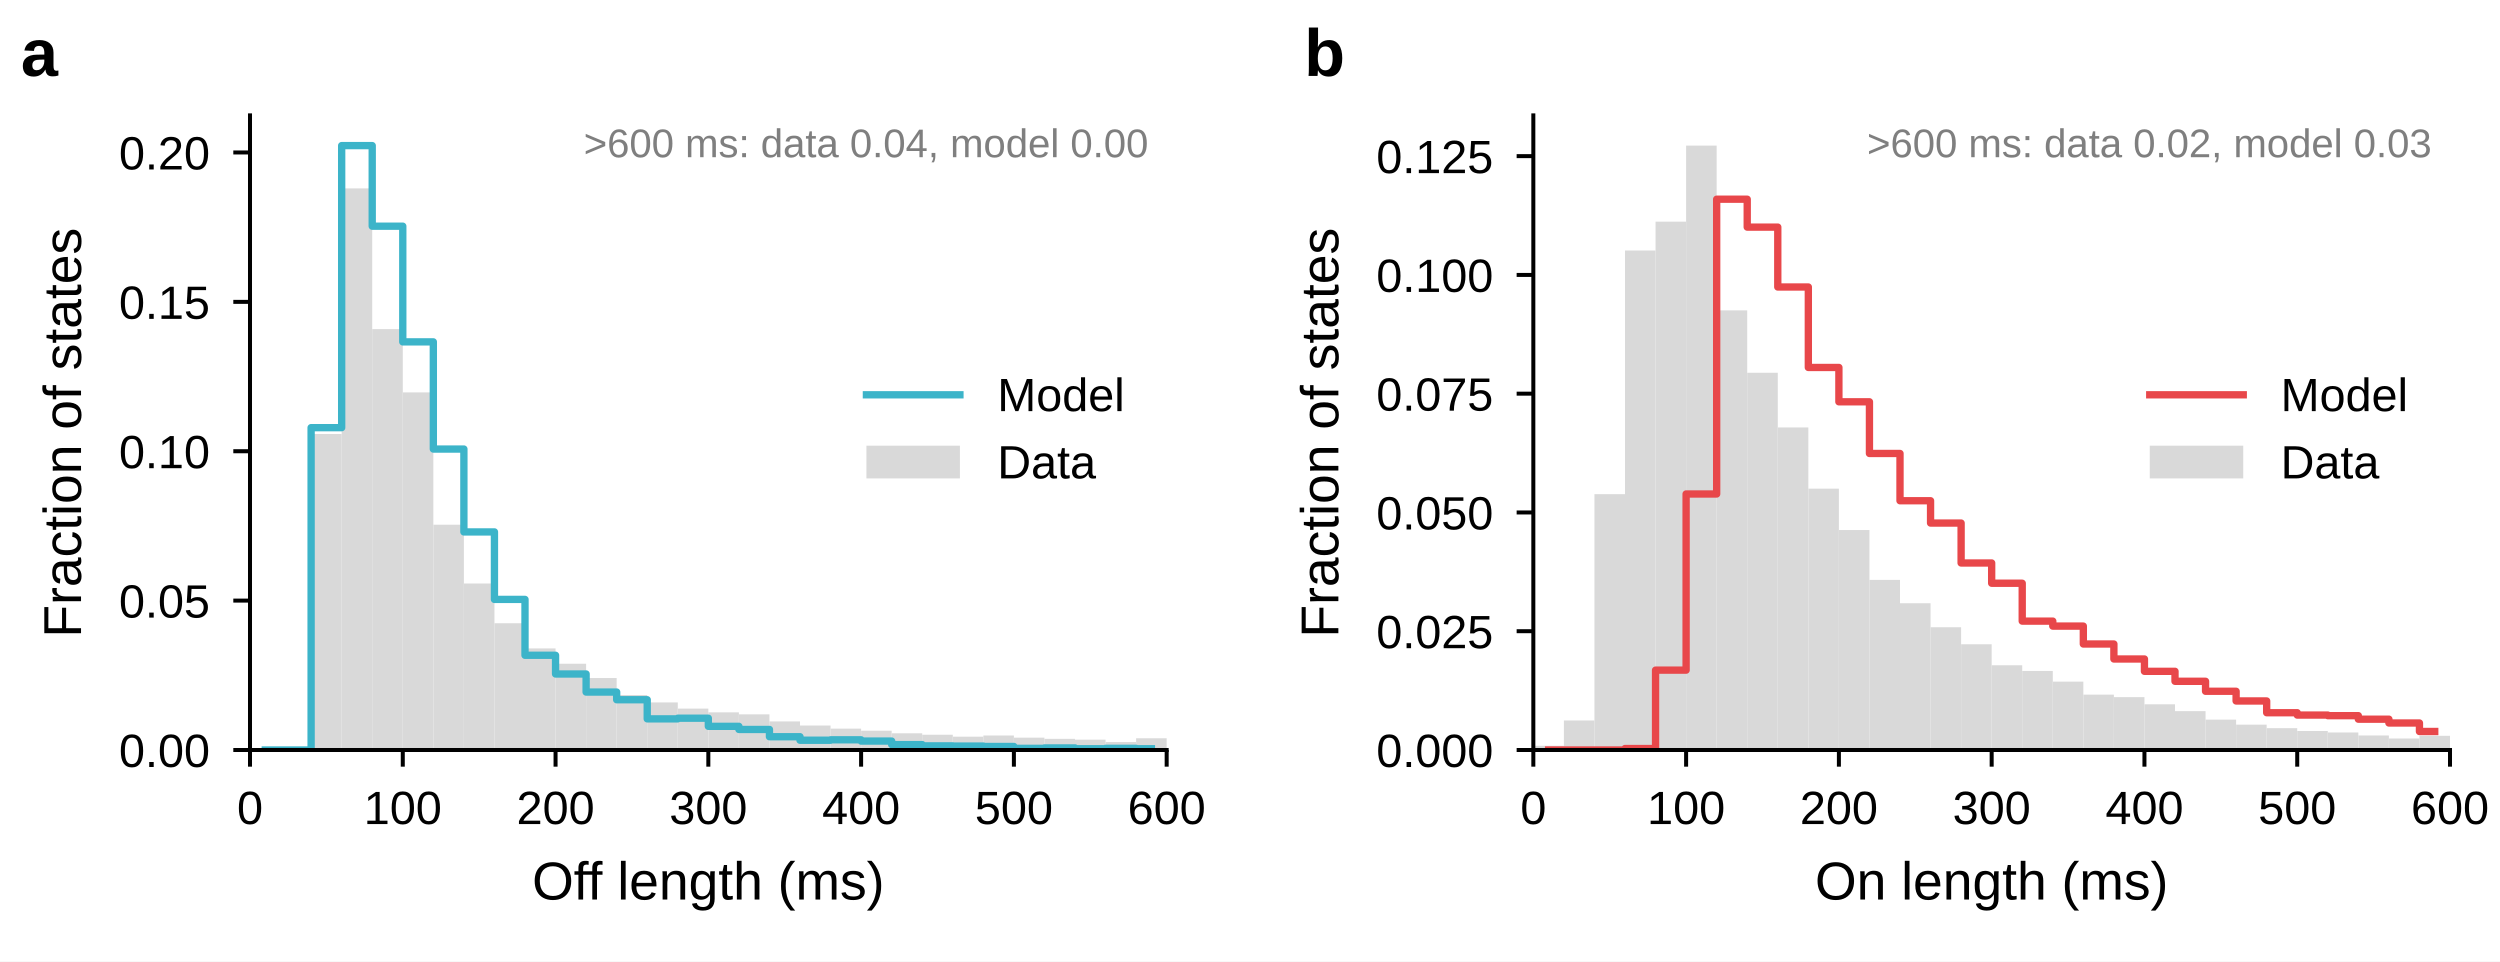
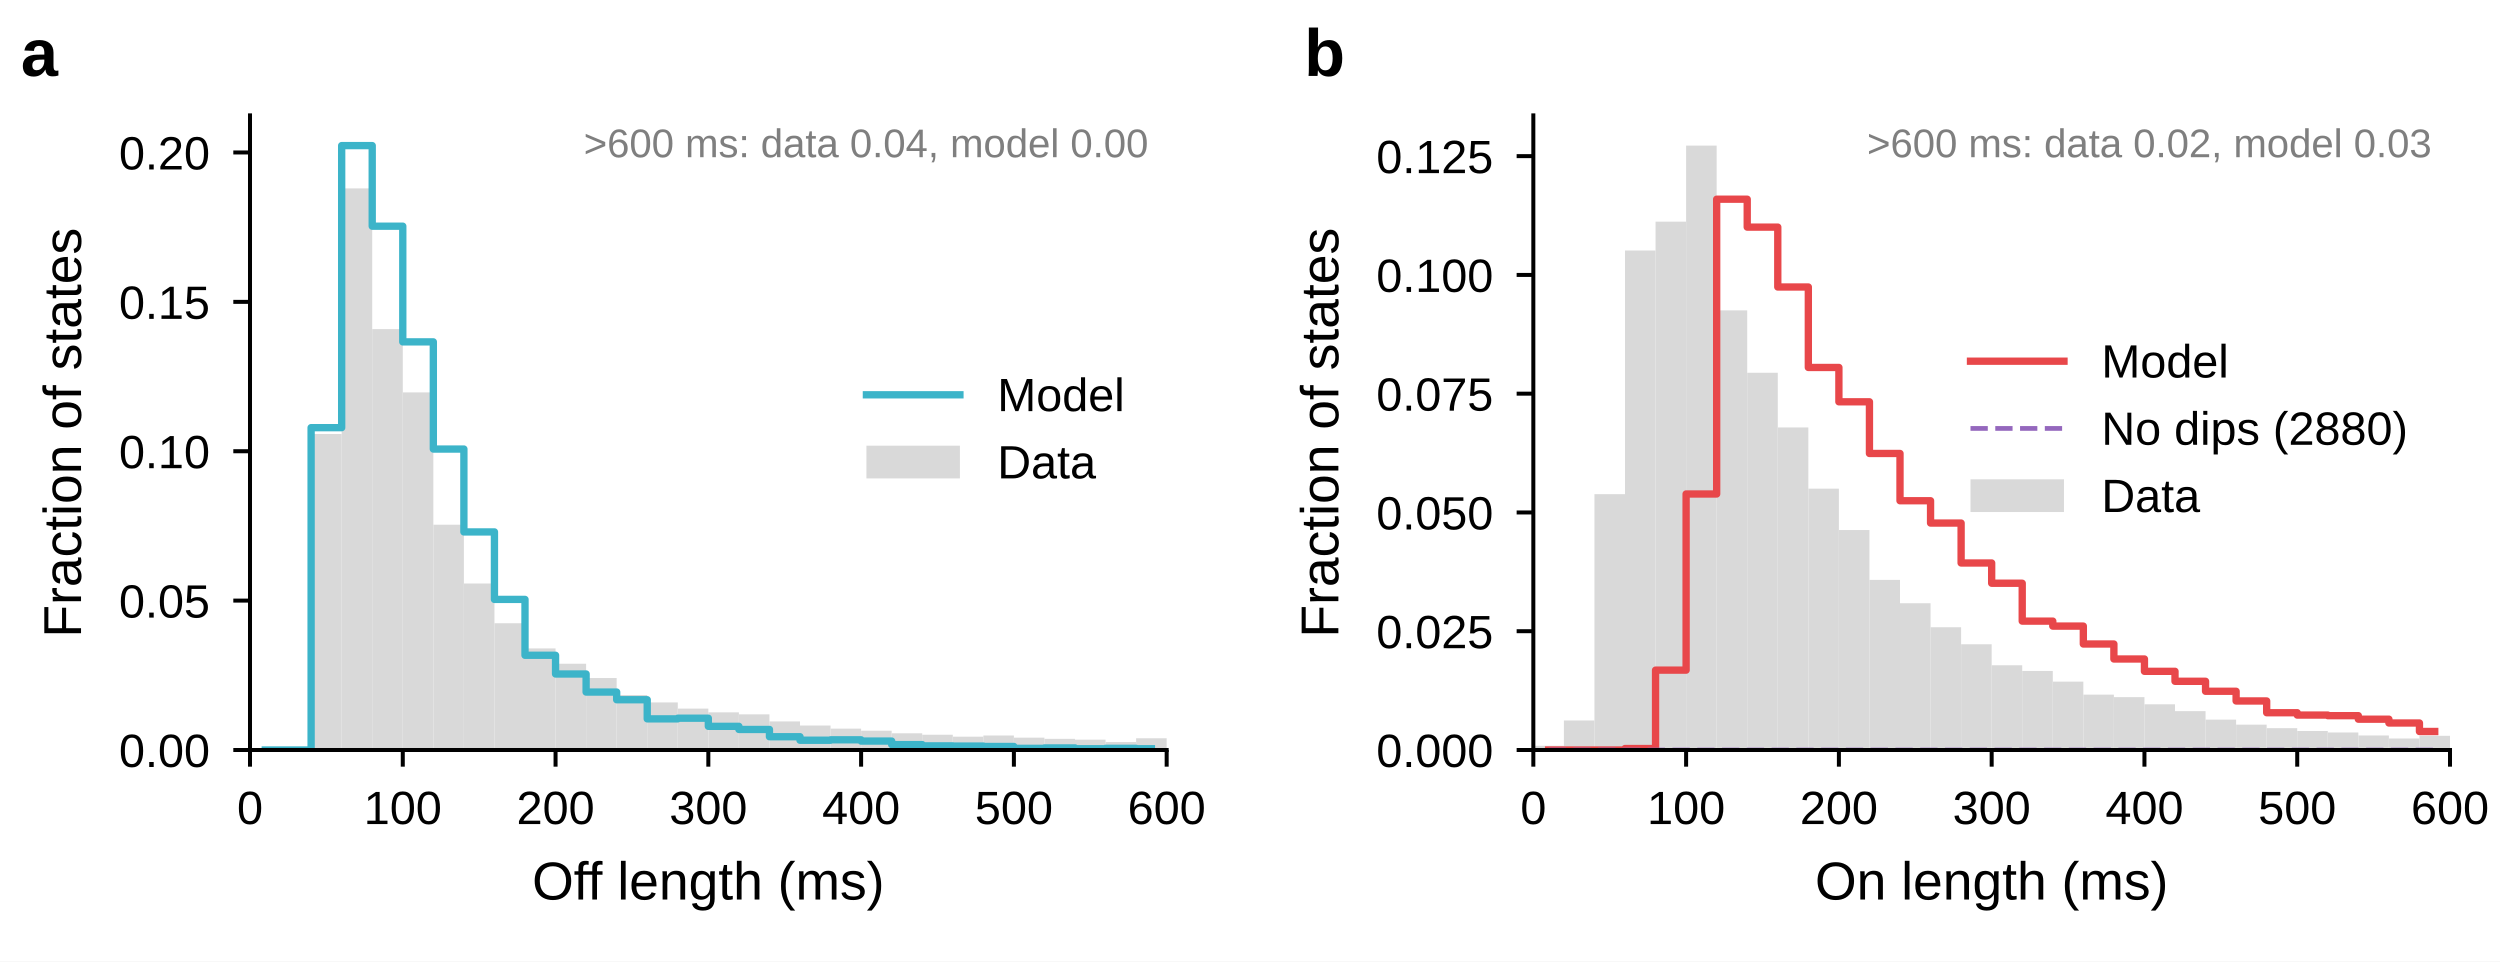
<svg xmlns="http://www.w3.org/2000/svg" xmlns:xlink="http://www.w3.org/1999/xlink" width="374.4pt" height="144pt" viewBox="0 0 374.4 144" version="1.1">
  <defs>
    <style type="text/css">*{stroke-linejoin: round; stroke-linecap: butt}</style>
  </defs>
  <g id="figure_1">
    <g id="patch_1">
      <path d="M 0 144  L 374.4 144  L 374.4 0  L 0 0  z " style="fill: #ffffff" />
    </g>
    <g id="axes_1">
      <g id="patch_2">
        <path d="M 37.44 112.32  L 174.72 112.32  L 174.72 17.28  L 37.44 17.28  z " style="fill: #ffffff" />
      </g>
      <g id="patch_3">
-         <path d="M 37.44 112.32  L 42.016 112.32  L 42.016 112.32  L 37.44 112.32  z " clip-path="url(#p823536f7ba)" style="fill: #d9d9d9" />
+         <path d="M 37.44 112.32  L 42.016 112.32  L 42.016 112.32  L 37.44 112.32  z " clip-path="url(#pce188b38a5)" style="fill: #d9d9d9" />
      </g>
      <g id="patch_4">
-         <path d="M 42.016 112.32  L 46.592 112.32  L 46.592 112.32  L 42.016 112.32  z " clip-path="url(#p823536f7ba)" style="fill: #d9d9d9" />
+         <path d="M 42.016 112.32  L 46.592 112.32  L 46.592 112.32  L 42.016 112.32  z " clip-path="url(#pce188b38a5)" style="fill: #d9d9d9" />
      </g>
      <g id="patch_5">
-         <path d="M 46.592 112.32  L 51.168 112.32  L 51.168 64.998  L 46.592 64.998  z " clip-path="url(#p823536f7ba)" style="fill: #d9d9d9" />
+         <path d="M 46.592 112.32  L 51.168 112.32  L 51.168 64.998  L 46.592 64.998  z " clip-path="url(#pce188b38a5)" style="fill: #d9d9d9" />
      </g>
      <g id="patch_6">
-         <path d="M 51.168 112.32  L 55.744 112.32  L 55.744 28.216  L 51.168 28.216  z " clip-path="url(#p823536f7ba)" style="fill: #d9d9d9" />
+         <path d="M 51.168 112.32  L 55.744 112.32  L 55.744 28.216  L 51.168 28.216  z " clip-path="url(#pce188b38a5)" style="fill: #d9d9d9" />
      </g>
      <g id="patch_7">
-         <path d="M 55.744 112.32  L 60.32 112.32  L 60.32 49.286  L 55.744 49.286  z " clip-path="url(#p823536f7ba)" style="fill: #d9d9d9" />
+         <path d="M 55.744 112.32  L 60.32 112.32  L 60.32 49.286  L 55.744 49.286  z " clip-path="url(#pce188b38a5)" style="fill: #d9d9d9" />
      </g>
      <g id="patch_8">
-         <path d="M 60.32 112.32  L 64.896 112.32  L 64.896 58.767  L 60.32 58.767  z " clip-path="url(#p823536f7ba)" style="fill: #d9d9d9" />
+         <path d="M 60.32 112.32  L 64.896 112.32  L 64.896 58.767  L 60.32 58.767  z " clip-path="url(#pce188b38a5)" style="fill: #d9d9d9" />
      </g>
      <g id="patch_9">
-         <path d="M 64.896 112.32  L 69.472 112.32  L 69.472 78.581  L 64.896 78.581  z " clip-path="url(#p823536f7ba)" style="fill: #d9d9d9" />
+         <path d="M 64.896 112.32  L 69.472 112.32  L 69.472 78.581  L 64.896 78.581  z " clip-path="url(#pce188b38a5)" style="fill: #d9d9d9" />
      </g>
      <g id="patch_10">
-         <path d="M 69.472 112.32  L 74.048 112.32  L 74.048 87.387  L 69.472 87.387  z " clip-path="url(#p823536f7ba)" style="fill: #d9d9d9" />
+         <path d="M 69.472 112.32  L 74.048 112.32  L 74.048 87.387  L 69.472 87.387  z " clip-path="url(#pce188b38a5)" style="fill: #d9d9d9" />
      </g>
      <g id="patch_11">
-         <path d="M 74.048 112.32  L 78.624 112.32  L 78.624 93.337  L 74.048 93.337  z " clip-path="url(#p823536f7ba)" style="fill: #d9d9d9" />
+         <path d="M 74.048 112.32  L 78.624 112.32  L 78.624 93.337  L 74.048 93.337  z " clip-path="url(#pce188b38a5)" style="fill: #d9d9d9" />
      </g>
      <g id="patch_12">
-         <path d="M 78.624 112.32  L 83.2 112.32  L 83.2 97.107  L 78.624 97.107  z " clip-path="url(#p823536f7ba)" style="fill: #d9d9d9" />
+         <path d="M 78.624 112.32  L 83.2 112.32  L 83.2 97.107  L 78.624 97.107  z " clip-path="url(#pce188b38a5)" style="fill: #d9d9d9" />
      </g>
      <g id="patch_13">
-         <path d="M 83.2 112.32  L 87.776 112.32  L 87.776 99.402  L 83.2 99.402  z " clip-path="url(#p823536f7ba)" style="fill: #d9d9d9" />
+         <path d="M 83.2 112.32  L 87.776 112.32  L 87.776 99.402  L 83.2 99.402  z " clip-path="url(#pce188b38a5)" style="fill: #d9d9d9" />
      </g>
      <g id="patch_14">
-         <path d="M 87.776 112.32  L 92.352 112.32  L 92.352 101.541  L 87.776 101.541  z " clip-path="url(#p823536f7ba)" style="fill: #d9d9d9" />
+         <path d="M 87.776 112.32  L 92.352 112.32  L 92.352 101.541  L 87.776 101.541  z " clip-path="url(#pce188b38a5)" style="fill: #d9d9d9" />
      </g>
      <g id="patch_15">
-         <path d="M 92.352 112.32  L 96.928 112.32  L 96.928 104.085  L 92.352 104.085  z " clip-path="url(#p823536f7ba)" style="fill: #d9d9d9" />
+         <path d="M 92.352 112.32  L 96.928 112.32  L 96.928 104.085  L 92.352 104.085  z " clip-path="url(#pce188b38a5)" style="fill: #d9d9d9" />
      </g>
      <g id="patch_16">
-         <path d="M 96.928 112.32  L 101.504 112.32  L 101.504 105.196  L 96.928 105.196  z " clip-path="url(#p823536f7ba)" style="fill: #d9d9d9" />
+         <path d="M 96.928 112.32  L 101.504 112.32  L 101.504 105.196  L 96.928 105.196  z " clip-path="url(#pce188b38a5)" style="fill: #d9d9d9" />
      </g>
      <g id="patch_17">
-         <path d="M 101.504 112.32  L 106.08 112.32  L 106.08 106.12  L 101.504 106.12  z " clip-path="url(#p823536f7ba)" style="fill: #d9d9d9" />
+         <path d="M 101.504 112.32  L 106.08 112.32  L 106.08 106.12  L 101.504 106.12  z " clip-path="url(#pce188b38a5)" style="fill: #d9d9d9" />
      </g>
      <g id="patch_18">
-         <path d="M 106.08 112.32  L 110.656 112.32  L 110.656 106.681  L 106.08 106.681  z " clip-path="url(#p823536f7ba)" style="fill: #d9d9d9" />
+         <path d="M 106.08 112.32  L 110.656 112.32  L 110.656 106.681  L 106.08 106.681  z " clip-path="url(#pce188b38a5)" style="fill: #d9d9d9" />
      </g>
      <g id="patch_19">
-         <path d="M 110.656 112.32  L 115.232 112.32  L 115.232 106.982  L 110.656 106.982  z " clip-path="url(#p823536f7ba)" style="fill: #d9d9d9" />
+         <path d="M 110.656 112.32  L 115.232 112.32  L 115.232 106.982  L 110.656 106.982  z " clip-path="url(#pce188b38a5)" style="fill: #d9d9d9" />
      </g>
      <g id="patch_20">
-         <path d="M 115.232 112.32  L 119.808 112.32  L 119.808 108.042  L 115.232 108.042  z " clip-path="url(#p823536f7ba)" style="fill: #d9d9d9" />
+         <path d="M 115.232 112.32  L 119.808 112.32  L 119.808 108.042  L 115.232 108.042  z " clip-path="url(#pce188b38a5)" style="fill: #d9d9d9" />
      </g>
      <g id="patch_21">
-         <path d="M 119.808 112.32  L 124.384 112.32  L 124.384 108.654  L 119.808 108.654  z " clip-path="url(#p823536f7ba)" style="fill: #d9d9d9" />
+         <path d="M 119.808 112.32  L 124.384 112.32  L 124.384 108.654  L 119.808 108.654  z " clip-path="url(#pce188b38a5)" style="fill: #d9d9d9" />
      </g>
      <g id="patch_22">
-         <path d="M 124.384 112.32  L 128.96 112.32  L 128.96 109.122  L 124.384 109.122  z " clip-path="url(#p823536f7ba)" style="fill: #d9d9d9" />
+         <path d="M 124.384 112.32  L 128.96 112.32  L 128.96 109.122  L 124.384 109.122  z " clip-path="url(#pce188b38a5)" style="fill: #d9d9d9" />
      </g>
      <g id="patch_23">
-         <path d="M 128.96 112.32  L 133.536 112.32  L 133.536 109.433  L 128.96 109.433  z " clip-path="url(#p823536f7ba)" style="fill: #d9d9d9" />
+         <path d="M 128.96 112.32  L 133.536 112.32  L 133.536 109.433  L 128.96 109.433  z " clip-path="url(#pce188b38a5)" style="fill: #d9d9d9" />
      </g>
      <g id="patch_24">
-         <path d="M 133.536 112.32  L 138.112 112.32  L 138.112 109.817  L 133.536 109.817  z " clip-path="url(#p823536f7ba)" style="fill: #d9d9d9" />
+         <path d="M 133.536 112.32  L 138.112 112.32  L 138.112 109.817  L 133.536 109.817  z " clip-path="url(#pce188b38a5)" style="fill: #d9d9d9" />
      </g>
      <g id="patch_25">
-         <path d="M 138.112 112.32  L 142.688 112.32  L 142.688 110.035  L 138.112 110.035  z " clip-path="url(#p823536f7ba)" style="fill: #d9d9d9" />
+         <path d="M 138.112 112.32  L 142.688 112.32  L 142.688 110.035  L 138.112 110.035  z " clip-path="url(#pce188b38a5)" style="fill: #d9d9d9" />
      </g>
      <g id="patch_26">
-         <path d="M 142.688 112.32  L 147.264 112.32  L 147.264 110.326  L 142.688 110.326  z " clip-path="url(#p823536f7ba)" style="fill: #d9d9d9" />
+         <path d="M 142.688 112.32  L 147.264 112.32  L 147.264 110.326  L 142.688 110.326  z " clip-path="url(#pce188b38a5)" style="fill: #d9d9d9" />
      </g>
      <g id="patch_27">
-         <path d="M 147.264 112.32  L 151.84 112.32  L 151.84 110.15  L 147.264 110.15  z " clip-path="url(#p823536f7ba)" style="fill: #d9d9d9" />
+         <path d="M 147.264 112.32  L 151.84 112.32  L 151.84 110.15  L 147.264 110.15  z " clip-path="url(#pce188b38a5)" style="fill: #d9d9d9" />
      </g>
      <g id="patch_28">
-         <path d="M 151.84 112.32  L 156.416 112.32  L 156.416 110.472  L 151.84 110.472  z " clip-path="url(#p823536f7ba)" style="fill: #d9d9d9" />
+         <path d="M 151.84 112.32  L 156.416 112.32  L 156.416 110.472  L 151.84 110.472  z " clip-path="url(#pce188b38a5)" style="fill: #d9d9d9" />
      </g>
      <g id="patch_29">
-         <path d="M 156.416 112.32  L 160.992 112.32  L 160.992 110.648  L 156.416 110.648  z " clip-path="url(#p823536f7ba)" style="fill: #d9d9d9" />
+         <path d="M 156.416 112.32  L 160.992 112.32  L 160.992 110.648  L 156.416 110.648  z " clip-path="url(#pce188b38a5)" style="fill: #d9d9d9" />
      </g>
      <g id="patch_30">
-         <path d="M 160.992 112.32  L 165.568 112.32  L 165.568 110.773  L 160.992 110.773  z " clip-path="url(#p823536f7ba)" style="fill: #d9d9d9" />
+         <path d="M 160.992 112.32  L 165.568 112.32  L 165.568 110.773  L 160.992 110.773  z " clip-path="url(#pce188b38a5)" style="fill: #d9d9d9" />
      </g>
      <g id="patch_31">
-         <path d="M 165.568 112.32  L 170.144 112.32  L 170.144 111.126  L 165.568 111.126  z " clip-path="url(#p823536f7ba)" style="fill: #d9d9d9" />
+         <path d="M 165.568 112.32  L 170.144 112.32  L 170.144 111.126  L 165.568 111.126  z " clip-path="url(#pce188b38a5)" style="fill: #d9d9d9" />
      </g>
      <g id="patch_32">
-         <path d="M 170.144 112.32  L 174.72 112.32  L 174.72 110.565  L 170.144 110.565  z " clip-path="url(#p823536f7ba)" style="fill: #d9d9d9" />
+         <path d="M 170.144 112.32  L 174.72 112.32  L 174.72 110.565  L 170.144 110.565  z " clip-path="url(#pce188b38a5)" style="fill: #d9d9d9" />
      </g>
      <g id="matplotlib.axis_1">
        <g id="xtick_1">
          <g id="line2d_1">
            <defs>
-               <path id="m555faf3abe" d="M 0 0  L 0 2.5  " style="stroke: #000000; stroke-width: 0.6" />
+               <path id="m40cbbfd082" d="M 0 0  L 0 2.5  " style="stroke: #000000; stroke-width: 0.6" />
            </defs>
            <g>
-               <use xlink:href="#m555faf3abe" x="37.44" y="112.32" style="stroke: #000000; stroke-width: 0.6" />
+               <use xlink:href="#m40cbbfd082" x="37.44" y="112.32" style="stroke: #000000; stroke-width: 0.6" />
            </g>
          </g>
          <g id="text_1">
            <text style="font-size: 7px; font-family: 'Arial', 'Helvetica', 'Liberation Sans', sans-serif; text-anchor: middle" x="37.44" y="123.416" transform="rotate(-0 37.44 123.4162)">0</text>
          </g>
        </g>
        <g id="xtick_2">
          <g id="line2d_2">
            <g>
-               <use xlink:href="#m555faf3abe" x="60.32" y="112.32" style="stroke: #000000; stroke-width: 0.6" />
+               <use xlink:href="#m40cbbfd082" x="60.32" y="112.32" style="stroke: #000000; stroke-width: 0.6" />
            </g>
          </g>
          <g id="text_2">
            <text style="font-size: 7px; font-family: 'Arial', 'Helvetica', 'Liberation Sans', sans-serif; text-anchor: middle" x="60.32" y="123.416" transform="rotate(-0 60.32 123.4162)">100</text>
          </g>
        </g>
        <g id="xtick_3">
          <g id="line2d_3">
            <g>
-               <use xlink:href="#m555faf3abe" x="83.2" y="112.32" style="stroke: #000000; stroke-width: 0.6" />
+               <use xlink:href="#m40cbbfd082" x="83.2" y="112.32" style="stroke: #000000; stroke-width: 0.6" />
            </g>
          </g>
          <g id="text_3">
            <text style="font-size: 7px; font-family: 'Arial', 'Helvetica', 'Liberation Sans', sans-serif; text-anchor: middle" x="83.2" y="123.416" transform="rotate(-0 83.2 123.4162)">200</text>
          </g>
        </g>
        <g id="xtick_4">
          <g id="line2d_4">
            <g>
-               <use xlink:href="#m555faf3abe" x="106.08" y="112.32" style="stroke: #000000; stroke-width: 0.6" />
+               <use xlink:href="#m40cbbfd082" x="106.08" y="112.32" style="stroke: #000000; stroke-width: 0.6" />
            </g>
          </g>
          <g id="text_4">
            <text style="font-size: 7px; font-family: 'Arial', 'Helvetica', 'Liberation Sans', sans-serif; text-anchor: middle" x="106.08" y="123.416" transform="rotate(-0 106.08 123.4162)">300</text>
          </g>
        </g>
        <g id="xtick_5">
          <g id="line2d_5">
            <g>
-               <use xlink:href="#m555faf3abe" x="128.96" y="112.32" style="stroke: #000000; stroke-width: 0.6" />
+               <use xlink:href="#m40cbbfd082" x="128.96" y="112.32" style="stroke: #000000; stroke-width: 0.6" />
            </g>
          </g>
          <g id="text_5">
            <text style="font-size: 7px; font-family: 'Arial', 'Helvetica', 'Liberation Sans', sans-serif; text-anchor: middle" x="128.96" y="123.416" transform="rotate(-0 128.96 123.4162)">400</text>
          </g>
        </g>
        <g id="xtick_6">
          <g id="line2d_6">
            <g>
-               <use xlink:href="#m555faf3abe" x="151.84" y="112.32" style="stroke: #000000; stroke-width: 0.6" />
+               <use xlink:href="#m40cbbfd082" x="151.84" y="112.32" style="stroke: #000000; stroke-width: 0.6" />
            </g>
          </g>
          <g id="text_6">
            <text style="font-size: 7px; font-family: 'Arial', 'Helvetica', 'Liberation Sans', sans-serif; text-anchor: middle" x="151.84" y="123.416" transform="rotate(-0 151.84 123.4162)">500</text>
          </g>
        </g>
        <g id="xtick_7">
          <g id="line2d_7">
            <g>
-               <use xlink:href="#m555faf3abe" x="174.72" y="112.32" style="stroke: #000000; stroke-width: 0.6" />
+               <use xlink:href="#m40cbbfd082" x="174.72" y="112.32" style="stroke: #000000; stroke-width: 0.6" />
            </g>
          </g>
          <g id="text_7">
            <text style="font-size: 7px; font-family: 'Arial', 'Helvetica', 'Liberation Sans', sans-serif; text-anchor: middle" x="174.72" y="123.416" transform="rotate(-0 174.72 123.4162)">600</text>
          </g>
        </g>
        <g id="text_8">
          <text style="font-size: 8px; font-family: 'Arial', 'Helvetica', 'Liberation Sans', sans-serif; text-anchor: middle" x="106.08" y="134.714" transform="rotate(-0 106.08 134.7136)">Off length (ms)</text>
        </g>
      </g>
      <g id="matplotlib.axis_2">
        <g id="ytick_1">
          <g id="line2d_8">
            <defs>
-               <path id="mefd39e4c78" d="M 0 0  L -2.5 0  " style="stroke: #000000; stroke-width: 0.6" />
+               <path id="ma0056c548e" d="M 0 0  L -2.5 0  " style="stroke: #000000; stroke-width: 0.6" />
            </defs>
            <g>
-               <use xlink:href="#mefd39e4c78" x="37.44" y="112.32" style="stroke: #000000; stroke-width: 0.6" />
+               <use xlink:href="#ma0056c548e" x="37.44" y="112.32" style="stroke: #000000; stroke-width: 0.6" />
            </g>
          </g>
          <g id="text_9">
            <text style="font-size: 7px; font-family: 'Arial', 'Helvetica', 'Liberation Sans', sans-serif; text-anchor: end" x="31.44" y="114.868" transform="rotate(-0 31.44 114.8681)">0.00</text>
          </g>
        </g>
        <g id="ytick_2">
          <g id="line2d_9">
            <g>
-               <use xlink:href="#mefd39e4c78" x="37.44" y="89.948" style="stroke: #000000; stroke-width: 0.6" />
+               <use xlink:href="#ma0056c548e" x="37.44" y="89.948" style="stroke: #000000; stroke-width: 0.6" />
            </g>
          </g>
          <g id="text_10">
            <text style="font-size: 7px; font-family: 'Arial', 'Helvetica', 'Liberation Sans', sans-serif; text-anchor: end" x="31.44" y="92.496" transform="rotate(-0 31.44 92.49614)">0.05</text>
          </g>
        </g>
        <g id="ytick_3">
          <g id="line2d_10">
            <g>
-               <use xlink:href="#mefd39e4c78" x="37.44" y="67.576" style="stroke: #000000; stroke-width: 0.6" />
+               <use xlink:href="#ma0056c548e" x="37.44" y="67.576" style="stroke: #000000; stroke-width: 0.6" />
            </g>
          </g>
          <g id="text_11">
            <text style="font-size: 7px; font-family: 'Arial', 'Helvetica', 'Liberation Sans', sans-serif; text-anchor: end" x="31.44" y="70.124" transform="rotate(-0 31.44 70.12418)">0.10</text>
          </g>
        </g>
        <g id="ytick_4">
          <g id="line2d_11">
            <g>
-               <use xlink:href="#mefd39e4c78" x="37.44" y="45.204" style="stroke: #000000; stroke-width: 0.6" />
+               <use xlink:href="#ma0056c548e" x="37.44" y="45.204" style="stroke: #000000; stroke-width: 0.6" />
            </g>
          </g>
          <g id="text_12">
            <text style="font-size: 7px; font-family: 'Arial', 'Helvetica', 'Liberation Sans', sans-serif; text-anchor: end" x="31.44" y="47.752" transform="rotate(-0 31.44 47.75222)">0.15</text>
          </g>
        </g>
        <g id="ytick_5">
          <g id="line2d_12">
            <g>
-               <use xlink:href="#mefd39e4c78" x="37.44" y="22.832" style="stroke: #000000; stroke-width: 0.6" />
+               <use xlink:href="#ma0056c548e" x="37.44" y="22.832" style="stroke: #000000; stroke-width: 0.6" />
            </g>
          </g>
          <g id="text_13">
            <text style="font-size: 7px; font-family: 'Arial', 'Helvetica', 'Liberation Sans', sans-serif; text-anchor: end" x="31.44" y="25.38" transform="rotate(-0 31.44 25.38026)">0.20</text>
          </g>
        </g>
        <g id="text_14">
          <text style="font-size: 8px; font-family: 'Arial', 'Helvetica', 'Liberation Sans', sans-serif; text-anchor: middle" x="12.134" y="64.8" transform="rotate(-90 12.13375 64.8)">Fraction of states</text>
        </g>
      </g>
      <g id="line2d_13">
-         <path d="M 39.728 112.32  L 42.016 112.32  L 42.016 112.32  L 46.592 112.32  L 46.592 64.046  L 51.168 64.046  L 51.168 21.806  L 55.744 21.806  L 55.744 33.874  L 60.32 33.874  L 60.32 51.2  L 64.896 51.2  L 64.896 67.249  L 69.472 67.249  L 69.472 79.66  L 74.048 79.66  L 74.048 89.769  L 78.624 89.769  L 78.624 98.136  L 83.2 98.136  L 83.2 100.936  L 87.776 100.936  L 87.776 103.642  L 92.352 103.642  L 92.352 104.793  L 96.928 104.793  L 96.928 107.654  L 101.504 107.654  L 101.504 107.561  L 106.08 107.561  L 106.08 108.774  L 110.656 108.774  L 110.656 109.241  L 115.232 109.241  L 115.232 110.329  L 119.808 110.329  L 119.808 110.858  L 124.384 110.858  L 124.384 110.796  L 128.96 110.796  L 128.96 110.983  L 133.536 110.983  L 133.536 111.511  L 138.112 111.511  L 138.112 111.698  L 142.688 111.698  L 142.688 111.729  L 147.264 111.729  L 147.264 111.791  L 151.84 111.791  L 151.84 112.071  L 156.416 112.071  L 156.416 112.009  L 160.992 112.009  L 160.992 112.133  L 165.568 112.133  L 165.568 112.071  L 170.144 112.071  L 170.144 112.133  L 172.432 112.133  " clip-path="url(#p823536f7ba)" style="fill: none; stroke: #3cb4c9; stroke-width: 1.1; stroke-linecap: square" />
+         <path d="M 39.728 112.32  L 42.016 112.32  L 42.016 112.32  L 46.592 112.32  L 46.592 64.046  L 51.168 64.046  L 51.168 21.806  L 55.744 21.806  L 55.744 33.874  L 60.32 33.874  L 60.32 51.2  L 64.896 51.2  L 64.896 67.249  L 69.472 67.249  L 69.472 79.66  L 74.048 79.66  L 74.048 89.769  L 78.624 89.769  L 78.624 98.136  L 83.2 98.136  L 83.2 100.936  L 87.776 100.936  L 87.776 103.642  L 92.352 103.642  L 92.352 104.793  L 96.928 104.793  L 96.928 107.654  L 101.504 107.654  L 101.504 107.561  L 106.08 107.561  L 106.08 108.774  L 110.656 108.774  L 110.656 109.241  L 115.232 109.241  L 115.232 110.329  L 119.808 110.329  L 119.808 110.858  L 124.384 110.858  L 124.384 110.796  L 128.96 110.796  L 128.96 110.983  L 133.536 110.983  L 133.536 111.511  L 138.112 111.511  L 138.112 111.698  L 142.688 111.698  L 142.688 111.729  L 147.264 111.729  L 147.264 111.791  L 151.84 111.791  L 151.84 112.071  L 156.416 112.071  L 156.416 112.009  L 160.992 112.009  L 160.992 112.133  L 165.568 112.133  L 165.568 112.071  L 170.144 112.071  L 170.144 112.133  L 172.432 112.133  " clip-path="url(#pce188b38a5)" style="fill: none; stroke: #3cb4c9; stroke-width: 1.1; stroke-linecap: square" />
      </g>
      <g id="patch_33">
        <path d="M 37.44 112.32  L 37.44 17.28  " style="fill: none; stroke: #000000; stroke-width: 0.6; stroke-linejoin: miter; stroke-linecap: square" />
      </g>
      <g id="patch_34">
        <path d="M 37.44 112.32  L 174.72 112.32  " style="fill: none; stroke: #000000; stroke-width: 0.6; stroke-linejoin: miter; stroke-linecap: square" />
      </g>
      <g id="text_15">
        <text style="font-size: 6px; font-family: 'Arial', 'Helvetica', 'Liberation Sans', sans-serif; text-anchor: end; fill: #7f7f7f" x="171.974" y="23.549" transform="rotate(-0 171.9744 23.54896)">&gt;600 ms: data 0.04, model 0.00</text>
      </g>
      <g id="text_16">
        <text style="font-weight: 700; font-size: 10px; font-family: 'Arial', 'Helvetica', 'Liberation Sans', sans-serif; text-anchor: start" x="3.12" y="11.374" transform="rotate(-0 3.12 11.37391)">a</text>
      </g>
      <g id="legend_1">
        <g id="line2d_14">
          <path d="M 129.756 59.127  L 133.256 59.127  L 133.256 59.127  L 140.256 59.127  L 140.256 59.127  L 143.756 59.127  " style="fill: none; stroke: #3cb4c9; stroke-width: 1.1; stroke-linecap: square" />
        </g>
        <g id="text_17">
          <text style="font-size: 7px; font-family: 'Arial', 'Helvetica', 'Liberation Sans', sans-serif; text-anchor: start" x="149.356" y="61.577" transform="rotate(-0 149.3559 61.57686)">Model</text>
        </g>
        <g id="patch_35">
          <path d="M 129.756 71.646  L 143.756 71.646  L 143.756 66.746  L 129.756 66.746  z " style="fill: #d9d9d9" />
        </g>
        <g id="text_18">
          <text style="font-size: 7px; font-family: 'Arial', 'Helvetica', 'Liberation Sans', sans-serif; text-anchor: start" x="149.356" y="71.646" transform="rotate(-0 149.3559 71.64619)">Data</text>
        </g>
      </g>
    </g>
    <g id="axes_2">
      <g id="patch_36">
        <path d="M 229.632 112.32  L 366.912 112.32  L 366.912 17.28  L 229.632 17.28  z " style="fill: #ffffff" />
      </g>
      <g id="patch_37">
-         <path d="M 229.632 112.32  L 234.208 112.32  L 234.208 111.696  L 229.632 111.696  z " clip-path="url(#p0eb66d2a02)" style="fill: #d9d9d9" />
+         <path d="M 229.632 112.32  L 234.208 112.32  L 234.208 111.696  L 229.632 111.696  z " clip-path="url(#p4a60594de5)" style="fill: #d9d9d9" />
      </g>
      <g id="patch_38">
-         <path d="M 234.208 112.32  L 238.784 112.32  L 238.784 107.899  L 234.208 107.899  z " clip-path="url(#p0eb66d2a02)" style="fill: #d9d9d9" />
+         <path d="M 234.208 112.32  L 238.784 112.32  L 238.784 107.899  L 234.208 107.899  z " clip-path="url(#p4a60594de5)" style="fill: #d9d9d9" />
      </g>
      <g id="patch_39">
-         <path d="M 238.784 112.32  L 243.36 112.32  L 243.36 74.006  L 238.784 74.006  z " clip-path="url(#p0eb66d2a02)" style="fill: #d9d9d9" />
+         <path d="M 238.784 112.32  L 243.36 112.32  L 243.36 74.006  L 238.784 74.006  z " clip-path="url(#p4a60594de5)" style="fill: #d9d9d9" />
      </g>
      <g id="patch_40">
-         <path d="M 243.36 112.32  L 247.936 112.32  L 247.936 37.516  L 243.36 37.516  z " clip-path="url(#p0eb66d2a02)" style="fill: #d9d9d9" />
+         <path d="M 243.36 112.32  L 247.936 112.32  L 247.936 37.516  L 243.36 37.516  z " clip-path="url(#p4a60594de5)" style="fill: #d9d9d9" />
      </g>
      <g id="patch_41">
-         <path d="M 247.936 112.32  L 252.512 112.32  L 252.512 33.195  L 247.936 33.195  z " clip-path="url(#p0eb66d2a02)" style="fill: #d9d9d9" />
+         <path d="M 247.936 112.32  L 252.512 112.32  L 252.512 33.195  L 247.936 33.195  z " clip-path="url(#p4a60594de5)" style="fill: #d9d9d9" />
      </g>
      <g id="patch_42">
-         <path d="M 252.512 112.32  L 257.088 112.32  L 257.088 21.806  L 252.512 21.806  z " clip-path="url(#p0eb66d2a02)" style="fill: #d9d9d9" />
+         <path d="M 252.512 112.32  L 257.088 112.32  L 257.088 21.806  L 252.512 21.806  z " clip-path="url(#p4a60594de5)" style="fill: #d9d9d9" />
      </g>
      <g id="patch_43">
-         <path d="M 257.088 112.32  L 261.664 112.32  L 261.664 46.482  L 257.088 46.482  z " clip-path="url(#p0eb66d2a02)" style="fill: #d9d9d9" />
+         <path d="M 257.088 112.32  L 261.664 112.32  L 261.664 46.482  L 257.088 46.482  z " clip-path="url(#p4a60594de5)" style="fill: #d9d9d9" />
      </g>
      <g id="patch_44">
-         <path d="M 261.664 112.32  L 266.24 112.32  L 266.24 55.824  L 261.664 55.824  z " clip-path="url(#p0eb66d2a02)" style="fill: #d9d9d9" />
+         <path d="M 261.664 112.32  L 266.24 112.32  L 266.24 55.824  L 261.664 55.824  z " clip-path="url(#p4a60594de5)" style="fill: #d9d9d9" />
      </g>
      <g id="patch_45">
-         <path d="M 266.24 112.32  L 270.816 112.32  L 270.816 64.016  L 266.24 64.016  z " clip-path="url(#p0eb66d2a02)" style="fill: #d9d9d9" />
+         <path d="M 266.24 112.32  L 270.816 112.32  L 270.816 64.016  L 266.24 64.016  z " clip-path="url(#p4a60594de5)" style="fill: #d9d9d9" />
      </g>
      <g id="patch_46">
-         <path d="M 270.816 112.32  L 275.392 112.32  L 275.392 73.182  L 270.816 73.182  z " clip-path="url(#p0eb66d2a02)" style="fill: #d9d9d9" />
+         <path d="M 270.816 112.32  L 275.392 112.32  L 275.392 73.182  L 270.816 73.182  z " clip-path="url(#p4a60594de5)" style="fill: #d9d9d9" />
      </g>
      <g id="patch_47">
-         <path d="M 275.392 112.32  L 279.968 112.32  L 279.968 79.376  L 275.392 79.376  z " clip-path="url(#p0eb66d2a02)" style="fill: #d9d9d9" />
+         <path d="M 275.392 112.32  L 279.968 112.32  L 279.968 79.376  L 275.392 79.376  z " clip-path="url(#p4a60594de5)" style="fill: #d9d9d9" />
      </g>
      <g id="patch_48">
-         <path d="M 279.968 112.32  L 284.544 112.32  L 284.544 86.844  L 279.968 86.844  z " clip-path="url(#p0eb66d2a02)" style="fill: #d9d9d9" />
+         <path d="M 279.968 112.32  L 284.544 112.32  L 284.544 86.844  L 279.968 86.844  z " clip-path="url(#p4a60594de5)" style="fill: #d9d9d9" />
      </g>
      <g id="patch_49">
-         <path d="M 284.544 112.32  L 289.12 112.32  L 289.12 90.341  L 284.544 90.341  z " clip-path="url(#p0eb66d2a02)" style="fill: #d9d9d9" />
+         <path d="M 284.544 112.32  L 289.12 112.32  L 289.12 90.341  L 284.544 90.341  z " clip-path="url(#p4a60594de5)" style="fill: #d9d9d9" />
      </g>
      <g id="patch_50">
-         <path d="M 289.12 112.32  L 293.696 112.32  L 293.696 93.937  L 289.12 93.937  z " clip-path="url(#p0eb66d2a02)" style="fill: #d9d9d9" />
+         <path d="M 289.12 112.32  L 293.696 112.32  L 293.696 93.937  L 289.12 93.937  z " clip-path="url(#p4a60594de5)" style="fill: #d9d9d9" />
      </g>
      <g id="patch_51">
-         <path d="M 293.696 112.32  L 298.272 112.32  L 298.272 96.485  L 293.696 96.485  z " clip-path="url(#p0eb66d2a02)" style="fill: #d9d9d9" />
+         <path d="M 293.696 112.32  L 298.272 112.32  L 298.272 96.485  L 293.696 96.485  z " clip-path="url(#p4a60594de5)" style="fill: #d9d9d9" />
      </g>
      <g id="patch_52">
-         <path d="M 298.272 112.32  L 302.848 112.32  L 302.848 99.632  L 298.272 99.632  z " clip-path="url(#p0eb66d2a02)" style="fill: #d9d9d9" />
+         <path d="M 298.272 112.32  L 302.848 112.32  L 302.848 99.632  L 298.272 99.632  z " clip-path="url(#p4a60594de5)" style="fill: #d9d9d9" />
      </g>
      <g id="patch_53">
-         <path d="M 302.848 112.32  L 307.424 112.32  L 307.424 100.481  L 302.848 100.481  z " clip-path="url(#p0eb66d2a02)" style="fill: #d9d9d9" />
+         <path d="M 302.848 112.32  L 307.424 112.32  L 307.424 100.481  L 302.848 100.481  z " clip-path="url(#p4a60594de5)" style="fill: #d9d9d9" />
      </g>
      <g id="patch_54">
-         <path d="M 307.424 112.32  L 312 112.32  L 312 102.08  L 307.424 102.08  z " clip-path="url(#p0eb66d2a02)" style="fill: #d9d9d9" />
+         <path d="M 307.424 112.32  L 312 112.32  L 312 102.08  L 307.424 102.08  z " clip-path="url(#p4a60594de5)" style="fill: #d9d9d9" />
      </g>
      <g id="patch_55">
-         <path d="M 312 112.32  L 316.576 112.32  L 316.576 104.028  L 312 104.028  z " clip-path="url(#p0eb66d2a02)" style="fill: #d9d9d9" />
+         <path d="M 312 112.32  L 316.576 112.32  L 316.576 104.028  L 312 104.028  z " clip-path="url(#p4a60594de5)" style="fill: #d9d9d9" />
      </g>
      <g id="patch_56">
-         <path d="M 316.576 112.32  L 321.152 112.32  L 321.152 104.402  L 316.576 104.402  z " clip-path="url(#p0eb66d2a02)" style="fill: #d9d9d9" />
+         <path d="M 316.576 112.32  L 321.152 112.32  L 321.152 104.402  L 316.576 104.402  z " clip-path="url(#p4a60594de5)" style="fill: #d9d9d9" />
      </g>
      <g id="patch_57">
-         <path d="M 321.152 112.32  L 325.728 112.32  L 325.728 105.476  L 321.152 105.476  z " clip-path="url(#p0eb66d2a02)" style="fill: #d9d9d9" />
+         <path d="M 321.152 112.32  L 325.728 112.32  L 325.728 105.476  L 321.152 105.476  z " clip-path="url(#p4a60594de5)" style="fill: #d9d9d9" />
      </g>
      <g id="patch_58">
-         <path d="M 325.728 112.32  L 330.304 112.32  L 330.304 106.501  L 325.728 106.501  z " clip-path="url(#p0eb66d2a02)" style="fill: #d9d9d9" />
+         <path d="M 325.728 112.32  L 330.304 112.32  L 330.304 106.501  L 325.728 106.501  z " clip-path="url(#p4a60594de5)" style="fill: #d9d9d9" />
      </g>
      <g id="patch_59">
-         <path d="M 330.304 112.32  L 334.88 112.32  L 334.88 107.774  L 330.304 107.774  z " clip-path="url(#p0eb66d2a02)" style="fill: #d9d9d9" />
+         <path d="M 330.304 112.32  L 334.88 112.32  L 334.88 107.774  L 330.304 107.774  z " clip-path="url(#p4a60594de5)" style="fill: #d9d9d9" />
      </g>
      <g id="patch_60">
-         <path d="M 334.88 112.32  L 339.456 112.32  L 339.456 108.524  L 334.88 108.524  z " clip-path="url(#p0eb66d2a02)" style="fill: #d9d9d9" />
+         <path d="M 334.88 112.32  L 339.456 112.32  L 339.456 108.524  L 334.88 108.524  z " clip-path="url(#p4a60594de5)" style="fill: #d9d9d9" />
      </g>
      <g id="patch_61">
-         <path d="M 339.456 112.32  L 344.032 112.32  L 344.032 109.048  L 339.456 109.048  z " clip-path="url(#p0eb66d2a02)" style="fill: #d9d9d9" />
+         <path d="M 339.456 112.32  L 344.032 112.32  L 344.032 109.048  L 339.456 109.048  z " clip-path="url(#p4a60594de5)" style="fill: #d9d9d9" />
      </g>
      <g id="patch_62">
-         <path d="M 344.032 112.32  L 348.608 112.32  L 348.608 109.473  L 344.032 109.473  z " clip-path="url(#p0eb66d2a02)" style="fill: #d9d9d9" />
+         <path d="M 344.032 112.32  L 348.608 112.32  L 348.608 109.473  L 344.032 109.473  z " clip-path="url(#p4a60594de5)" style="fill: #d9d9d9" />
      </g>
      <g id="patch_63">
-         <path d="M 348.608 112.32  L 353.184 112.32  L 353.184 109.697  L 348.608 109.697  z " clip-path="url(#p0eb66d2a02)" style="fill: #d9d9d9" />
+         <path d="M 348.608 112.32  L 353.184 112.32  L 353.184 109.697  L 348.608 109.697  z " clip-path="url(#p4a60594de5)" style="fill: #d9d9d9" />
      </g>
      <g id="patch_64">
-         <path d="M 353.184 112.32  L 357.76 112.32  L 357.76 110.147  L 353.184 110.147  z " clip-path="url(#p0eb66d2a02)" style="fill: #d9d9d9" />
+         <path d="M 353.184 112.32  L 357.76 112.32  L 357.76 110.147  L 353.184 110.147  z " clip-path="url(#p4a60594de5)" style="fill: #d9d9d9" />
      </g>
      <g id="patch_65">
-         <path d="M 357.76 112.32  L 362.336 112.32  L 362.336 110.597  L 357.76 110.597  z " clip-path="url(#p0eb66d2a02)" style="fill: #d9d9d9" />
+         <path d="M 357.76 112.32  L 362.336 112.32  L 362.336 110.597  L 357.76 110.597  z " clip-path="url(#p4a60594de5)" style="fill: #d9d9d9" />
      </g>
      <g id="patch_66">
-         <path d="M 362.336 112.32  L 366.912 112.32  L 366.912 110.197  L 362.336 110.197  z " clip-path="url(#p0eb66d2a02)" style="fill: #d9d9d9" />
+         <path d="M 362.336 112.32  L 366.912 112.32  L 366.912 110.197  L 362.336 110.197  z " clip-path="url(#p4a60594de5)" style="fill: #d9d9d9" />
      </g>
      <g id="matplotlib.axis_3">
        <g id="xtick_8">
          <g id="line2d_15">
            <g>
-               <use xlink:href="#m555faf3abe" x="229.632" y="112.32" style="stroke: #000000; stroke-width: 0.6" />
+               <use xlink:href="#m40cbbfd082" x="229.632" y="112.32" style="stroke: #000000; stroke-width: 0.6" />
            </g>
          </g>
          <g id="text_19">
            <text style="font-size: 7px; font-family: 'Arial', 'Helvetica', 'Liberation Sans', sans-serif; text-anchor: middle" x="229.632" y="123.416" transform="rotate(-0 229.632 123.4162)">0</text>
          </g>
        </g>
        <g id="xtick_9">
          <g id="line2d_16">
            <g>
-               <use xlink:href="#m555faf3abe" x="252.512" y="112.32" style="stroke: #000000; stroke-width: 0.6" />
+               <use xlink:href="#m40cbbfd082" x="252.512" y="112.32" style="stroke: #000000; stroke-width: 0.6" />
            </g>
          </g>
          <g id="text_20">
            <text style="font-size: 7px; font-family: 'Arial', 'Helvetica', 'Liberation Sans', sans-serif; text-anchor: middle" x="252.512" y="123.416" transform="rotate(-0 252.512 123.4162)">100</text>
          </g>
        </g>
        <g id="xtick_10">
          <g id="line2d_17">
            <g>
-               <use xlink:href="#m555faf3abe" x="275.392" y="112.32" style="stroke: #000000; stroke-width: 0.6" />
+               <use xlink:href="#m40cbbfd082" x="275.392" y="112.32" style="stroke: #000000; stroke-width: 0.6" />
            </g>
          </g>
          <g id="text_21">
            <text style="font-size: 7px; font-family: 'Arial', 'Helvetica', 'Liberation Sans', sans-serif; text-anchor: middle" x="275.392" y="123.416" transform="rotate(-0 275.392 123.4162)">200</text>
          </g>
        </g>
        <g id="xtick_11">
          <g id="line2d_18">
            <g>
-               <use xlink:href="#m555faf3abe" x="298.272" y="112.32" style="stroke: #000000; stroke-width: 0.6" />
+               <use xlink:href="#m40cbbfd082" x="298.272" y="112.32" style="stroke: #000000; stroke-width: 0.6" />
            </g>
          </g>
          <g id="text_22">
            <text style="font-size: 7px; font-family: 'Arial', 'Helvetica', 'Liberation Sans', sans-serif; text-anchor: middle" x="298.272" y="123.416" transform="rotate(-0 298.272 123.4162)">300</text>
          </g>
        </g>
        <g id="xtick_12">
          <g id="line2d_19">
            <g>
-               <use xlink:href="#m555faf3abe" x="321.152" y="112.32" style="stroke: #000000; stroke-width: 0.6" />
+               <use xlink:href="#m40cbbfd082" x="321.152" y="112.32" style="stroke: #000000; stroke-width: 0.6" />
            </g>
          </g>
          <g id="text_23">
            <text style="font-size: 7px; font-family: 'Arial', 'Helvetica', 'Liberation Sans', sans-serif; text-anchor: middle" x="321.152" y="123.416" transform="rotate(-0 321.152 123.4162)">400</text>
          </g>
        </g>
        <g id="xtick_13">
          <g id="line2d_20">
            <g>
-               <use xlink:href="#m555faf3abe" x="344.032" y="112.32" style="stroke: #000000; stroke-width: 0.6" />
+               <use xlink:href="#m40cbbfd082" x="344.032" y="112.32" style="stroke: #000000; stroke-width: 0.6" />
            </g>
          </g>
          <g id="text_24">
            <text style="font-size: 7px; font-family: 'Arial', 'Helvetica', 'Liberation Sans', sans-serif; text-anchor: middle" x="344.032" y="123.416" transform="rotate(-0 344.032 123.4162)">500</text>
          </g>
        </g>
        <g id="xtick_14">
          <g id="line2d_21">
            <g>
-               <use xlink:href="#m555faf3abe" x="366.912" y="112.32" style="stroke: #000000; stroke-width: 0.6" />
+               <use xlink:href="#m40cbbfd082" x="366.912" y="112.32" style="stroke: #000000; stroke-width: 0.6" />
            </g>
          </g>
          <g id="text_25">
            <text style="font-size: 7px; font-family: 'Arial', 'Helvetica', 'Liberation Sans', sans-serif; text-anchor: middle" x="366.912" y="123.416" transform="rotate(-0 366.912 123.4162)">600</text>
          </g>
        </g>
        <g id="text_26">
          <text style="font-size: 8px; font-family: 'Arial', 'Helvetica', 'Liberation Sans', sans-serif; text-anchor: middle" x="298.272" y="134.714" transform="rotate(-0 298.272 134.7136)">On length (ms)</text>
        </g>
      </g>
      <g id="matplotlib.axis_4">
        <g id="ytick_6">
          <g id="line2d_22">
            <g>
-               <use xlink:href="#mefd39e4c78" x="229.632" y="112.32" style="stroke: #000000; stroke-width: 0.6" />
+               <use xlink:href="#ma0056c548e" x="229.632" y="112.32" style="stroke: #000000; stroke-width: 0.6" />
            </g>
          </g>
          <g id="text_27">
            <text style="font-size: 7px; font-family: 'Arial', 'Helvetica', 'Liberation Sans', sans-serif; text-anchor: end" x="223.632" y="114.868" transform="rotate(-0 223.632 114.8681)">0.000</text>
          </g>
        </g>
        <g id="ytick_7">
          <g id="line2d_23">
            <g>
-               <use xlink:href="#mefd39e4c78" x="229.632" y="94.532" style="stroke: #000000; stroke-width: 0.6" />
+               <use xlink:href="#ma0056c548e" x="229.632" y="94.532" style="stroke: #000000; stroke-width: 0.6" />
            </g>
          </g>
          <g id="text_28">
            <text style="font-size: 7px; font-family: 'Arial', 'Helvetica', 'Liberation Sans', sans-serif; text-anchor: end" x="223.632" y="97.081" transform="rotate(-0 223.632 97.08057)">0.025</text>
          </g>
        </g>
        <g id="ytick_8">
          <g id="line2d_24">
            <g>
-               <use xlink:href="#mefd39e4c78" x="229.632" y="76.745" style="stroke: #000000; stroke-width: 0.6" />
+               <use xlink:href="#ma0056c548e" x="229.632" y="76.745" style="stroke: #000000; stroke-width: 0.6" />
            </g>
          </g>
          <g id="text_29">
            <text style="font-size: 7px; font-family: 'Arial', 'Helvetica', 'Liberation Sans', sans-serif; text-anchor: end" x="223.632" y="79.293" transform="rotate(-0 223.632 79.29303)">0.050</text>
          </g>
        </g>
        <g id="ytick_9">
          <g id="line2d_25">
            <g>
-               <use xlink:href="#mefd39e4c78" x="229.632" y="58.957" style="stroke: #000000; stroke-width: 0.6" />
+               <use xlink:href="#ma0056c548e" x="229.632" y="58.957" style="stroke: #000000; stroke-width: 0.6" />
            </g>
          </g>
          <g id="text_30">
            <text style="font-size: 7px; font-family: 'Arial', 'Helvetica', 'Liberation Sans', sans-serif; text-anchor: end" x="223.632" y="61.506" transform="rotate(-0 223.632 61.5055)">0.075</text>
          </g>
        </g>
        <g id="ytick_10">
          <g id="line2d_26">
            <g>
-               <use xlink:href="#mefd39e4c78" x="229.632" y="41.17" style="stroke: #000000; stroke-width: 0.6" />
+               <use xlink:href="#ma0056c548e" x="229.632" y="41.17" style="stroke: #000000; stroke-width: 0.6" />
            </g>
          </g>
          <g id="text_31">
            <text style="font-size: 7px; font-family: 'Arial', 'Helvetica', 'Liberation Sans', sans-serif; text-anchor: end" x="223.632" y="43.718" transform="rotate(-0 223.632 43.71797)">0.100</text>
          </g>
        </g>
        <g id="ytick_11">
          <g id="line2d_27">
            <g>
-               <use xlink:href="#mefd39e4c78" x="229.632" y="23.382" style="stroke: #000000; stroke-width: 0.6" />
+               <use xlink:href="#ma0056c548e" x="229.632" y="23.382" style="stroke: #000000; stroke-width: 0.6" />
            </g>
          </g>
          <g id="text_32">
            <text style="font-size: 7px; font-family: 'Arial', 'Helvetica', 'Liberation Sans', sans-serif; text-anchor: end" x="223.632" y="25.93" transform="rotate(-0 223.632 25.93044)">0.125</text>
          </g>
        </g>
        <g id="text_33">
          <text style="font-size: 8px; font-family: 'Arial', 'Helvetica', 'Liberation Sans', sans-serif; text-anchor: middle" x="200.433" y="64.8" transform="rotate(-90 200.4331 64.8)">Fraction of states</text>
        </g>
      </g>
      <g id="line2d_28">
-         <path d="M 231.92 112.32  L 234.208 112.32  L 234.208 112.32  L 238.784 112.32  L 238.784 112.32  L 243.36 112.32  L 243.36 112.1  L 247.936 112.1  L 247.936 100.361  L 252.512 100.361  L 252.512 73.979  L 257.088 73.979  L 257.088 29.835  L 261.664 29.835  L 261.664 34.012  L 266.24 34.012  L 266.24 42.981  L 270.816 42.981  L 270.816 55.029  L 275.392 55.029  L 275.392 60.173  L 279.968 60.173  L 279.968 67.912  L 284.544 67.912  L 284.544 74.991  L 289.12 74.991  L 289.12 78.332  L 293.696 78.332  L 293.696 84.312  L 298.272 84.312  L 298.272 87.346  L 302.848 87.346  L 302.848 93.018  L 307.424 93.018  L 307.424 93.765  L 312 93.765  L 312 96.447  L 316.576 96.447  L 316.576 98.69  L 321.152 98.69  L 321.152 100.536  L 325.728 100.536  L 325.728 102.031  L 330.304 102.031  L 330.304 103.526  L 334.88 103.526  L 334.88 104.977  L 339.456 104.977  L 339.456 106.736  L 344.032 106.736  L 344.032 107.088  L 348.608 107.088  L 348.608 107.176  L 353.184 107.176  L 353.184 107.703  L 357.76 107.703  L 357.76 108.275  L 362.336 108.275  L 362.336 109.55  L 364.624 109.55  " clip-path="url(#p0eb66d2a02)" style="fill: none; stroke: #e8474a; stroke-width: 1.1; stroke-linecap: square" />
+         <path d="M 231.92 112.32  L 234.208 112.32  L 234.208 112.32  L 238.784 112.32  L 238.784 112.32  L 243.36 112.32  L 243.36 112.1  L 247.936 112.1  L 247.936 100.361  L 252.512 100.361  L 252.512 73.979  L 257.088 73.979  L 257.088 29.835  L 261.664 29.835  L 261.664 34.012  L 266.24 34.012  L 266.24 42.981  L 270.816 42.981  L 270.816 55.029  L 275.392 55.029  L 275.392 60.173  L 279.968 60.173  L 279.968 67.912  L 284.544 67.912  L 284.544 74.991  L 289.12 74.991  L 289.12 78.332  L 293.696 78.332  L 293.696 84.312  L 298.272 84.312  L 298.272 87.346  L 302.848 87.346  L 302.848 93.018  L 307.424 93.018  L 307.424 93.765  L 312 93.765  L 312 96.447  L 316.576 96.447  L 316.576 98.69  L 321.152 98.69  L 321.152 100.536  L 325.728 100.536  L 325.728 102.031  L 330.304 102.031  L 330.304 103.526  L 334.88 103.526  L 334.88 104.977  L 339.456 104.977  L 339.456 106.736  L 344.032 106.736  L 344.032 107.088  L 348.608 107.088  L 348.608 107.176  L 353.184 107.176  L 353.184 107.703  L 357.76 107.703  L 357.76 108.275  L 362.336 108.275  L 362.336 109.55  L 364.624 109.55  " clip-path="url(#p4a60594de5)" style="fill: none; stroke: #e8474a; stroke-width: 1.1; stroke-linecap: square" />
+       </g>
+       <g id="line2d_29">
+         <path d="M 231.92 112.32  L 234.208 112.32  L 234.208 112.32  L 238.784 112.32  L 238.784 112.32  L 243.36 112.32  L 243.36 112.32  L 247.936 112.32  L 247.936 112.32  L 252.512 112.32  L 252.512 112.32  L 257.088 112.32  L 257.088 112.32  L 261.664 112.32  L 261.664 112.32  L 266.24 112.32  L 266.24 112.32  L 270.816 112.32  L 270.816 112.32  L 275.392 112.32  L 275.392 112.32  L 279.968 112.32  L 279.968 112.32  L 284.544 112.32  L 284.544 112.32  L 289.12 112.32  L 289.12 112.32  L 293.696 112.32  L 293.696 112.32  L 298.272 112.32  L 298.272 112.32  L 302.848 112.32  L 302.848 112.32  L 307.424 112.32  L 307.424 112.32  L 312 112.32  L 312 112.32  L 316.576 112.32  L 316.576 112.32  L 321.152 112.32  L 321.152 112.32  L 325.728 112.32  L 325.728 112.32  L 330.304 112.32  L 330.304 112.32  L 334.88 112.32  L 334.88 112.32  L 339.456 112.32  L 339.456 112.32  L 344.032 112.32  L 344.032 112.32  L 348.608 112.32  L 348.608 112.32  L 353.184 112.32  L 353.184 112.32  L 357.76 112.32  L 357.76 112.32  L 362.336 112.32  L 362.336 112.32  L 364.624 112.32  " clip-path="url(#p4a60594de5)" style="fill: none; stroke-dasharray: 2.59,1.12; stroke-dashoffset: 0; stroke: #9467bd; stroke-width: 0.7" />
      </g>
      <g id="patch_67">
        <path d="M 229.632 112.32  L 229.632 17.28  " style="fill: none; stroke: #000000; stroke-width: 0.6; stroke-linejoin: miter; stroke-linecap: square" />
      </g>
      <g id="patch_68">
        <path d="M 229.632 112.32  L 366.912 112.32  " style="fill: none; stroke: #000000; stroke-width: 0.6; stroke-linejoin: miter; stroke-linecap: square" />
      </g>
      <g id="text_34">
        <text style="font-size: 6px; font-family: 'Arial', 'Helvetica', 'Liberation Sans', sans-serif; text-anchor: end; fill: #7f7f7f" x="364.166" y="23.549" transform="rotate(-0 364.1664 23.54896)">&gt;600 ms: data 0.02, model 0.03</text>
      </g>
      <g id="text_35">
        <text style="font-weight: 700; font-size: 10px; font-family: 'Arial', 'Helvetica', 'Liberation Sans', sans-serif; text-anchor: start" x="195.312" y="11.374" transform="rotate(-0 195.312 11.37391)">b</text>
      </g>
      <g id="legend_2">
-         <g id="line2d_29">
-           <path d="M 321.948 59.127  L 325.448 59.127  L 325.448 59.127  L 332.448 59.127  L 332.448 59.127  L 335.948 59.127  " style="fill: none; stroke: #e8474a; stroke-width: 1.1; stroke-linecap: square" />
+         <g id="line2d_30">
+           <path d="M 295.102 54.092  L 298.602 54.092  L 298.602 54.092  L 305.602 54.092  L 305.602 54.092  L 309.102 54.092  " style="fill: none; stroke: #e8474a; stroke-width: 1.1; stroke-linecap: square" />
        </g>
        <g id="text_36">
-           <text style="font-size: 7px; font-family: 'Arial', 'Helvetica', 'Liberation Sans', sans-serif; text-anchor: start" x="341.548" y="61.577" transform="rotate(-0 341.5479 61.57686)">Model</text>
+           <text style="font-size: 7px; font-family: 'Arial', 'Helvetica', 'Liberation Sans', sans-serif; text-anchor: start" x="314.702" y="56.542" transform="rotate(-0 314.7018 56.54219)">Model</text>
+         </g>
+         <g id="line2d_31">
+           <path d="M 295.102 64.162  L 298.602 64.162  L 298.602 64.162  L 305.602 64.162  L 305.602 64.162  L 309.102 64.162  " style="fill: none; stroke-dasharray: 2.59,1.12; stroke-dashoffset: 0; stroke: #9467bd; stroke-width: 0.7" />
+         </g>
+         <g id="text_37">
+           <text style="font-size: 7px; font-family: 'Arial', 'Helvetica', 'Liberation Sans', sans-serif; text-anchor: start" x="314.702" y="66.612" transform="rotate(-0 314.7018 66.61152)">No dips (2880)</text>
        </g>
        <g id="patch_69">
-           <path d="M 321.948 71.646  L 335.948 71.646  L 335.948 66.746  L 321.948 66.746  z " style="fill: #d9d9d9" />
-         </g>
-         <g id="text_37">
-           <text style="font-size: 7px; font-family: 'Arial', 'Helvetica', 'Liberation Sans', sans-serif; text-anchor: start" x="341.548" y="71.646" transform="rotate(-0 341.5479 71.64619)">Data</text>
+           <path d="M 295.102 76.681  L 309.102 76.681  L 309.102 71.781  L 295.102 71.781  z " style="fill: #d9d9d9" />
+         </g>
+         <g id="text_38">
+           <text style="font-size: 7px; font-family: 'Arial', 'Helvetica', 'Liberation Sans', sans-serif; text-anchor: start" x="314.702" y="76.681" transform="rotate(-0 314.7018 76.68086)">Data</text>
        </g>
      </g>
    </g>
  </g>
  <defs>
-     <clipPath id="p823536f7ba">
+     <clipPath id="pce188b38a5">
      <rect x="37.44" y="17.28" width="137.28" height="95.04" />
    </clipPath>
-     <clipPath id="p0eb66d2a02">
+     <clipPath id="p4a60594de5">
      <rect x="229.632" y="17.28" width="137.28" height="95.04" />
    </clipPath>
  </defs>
</svg>
